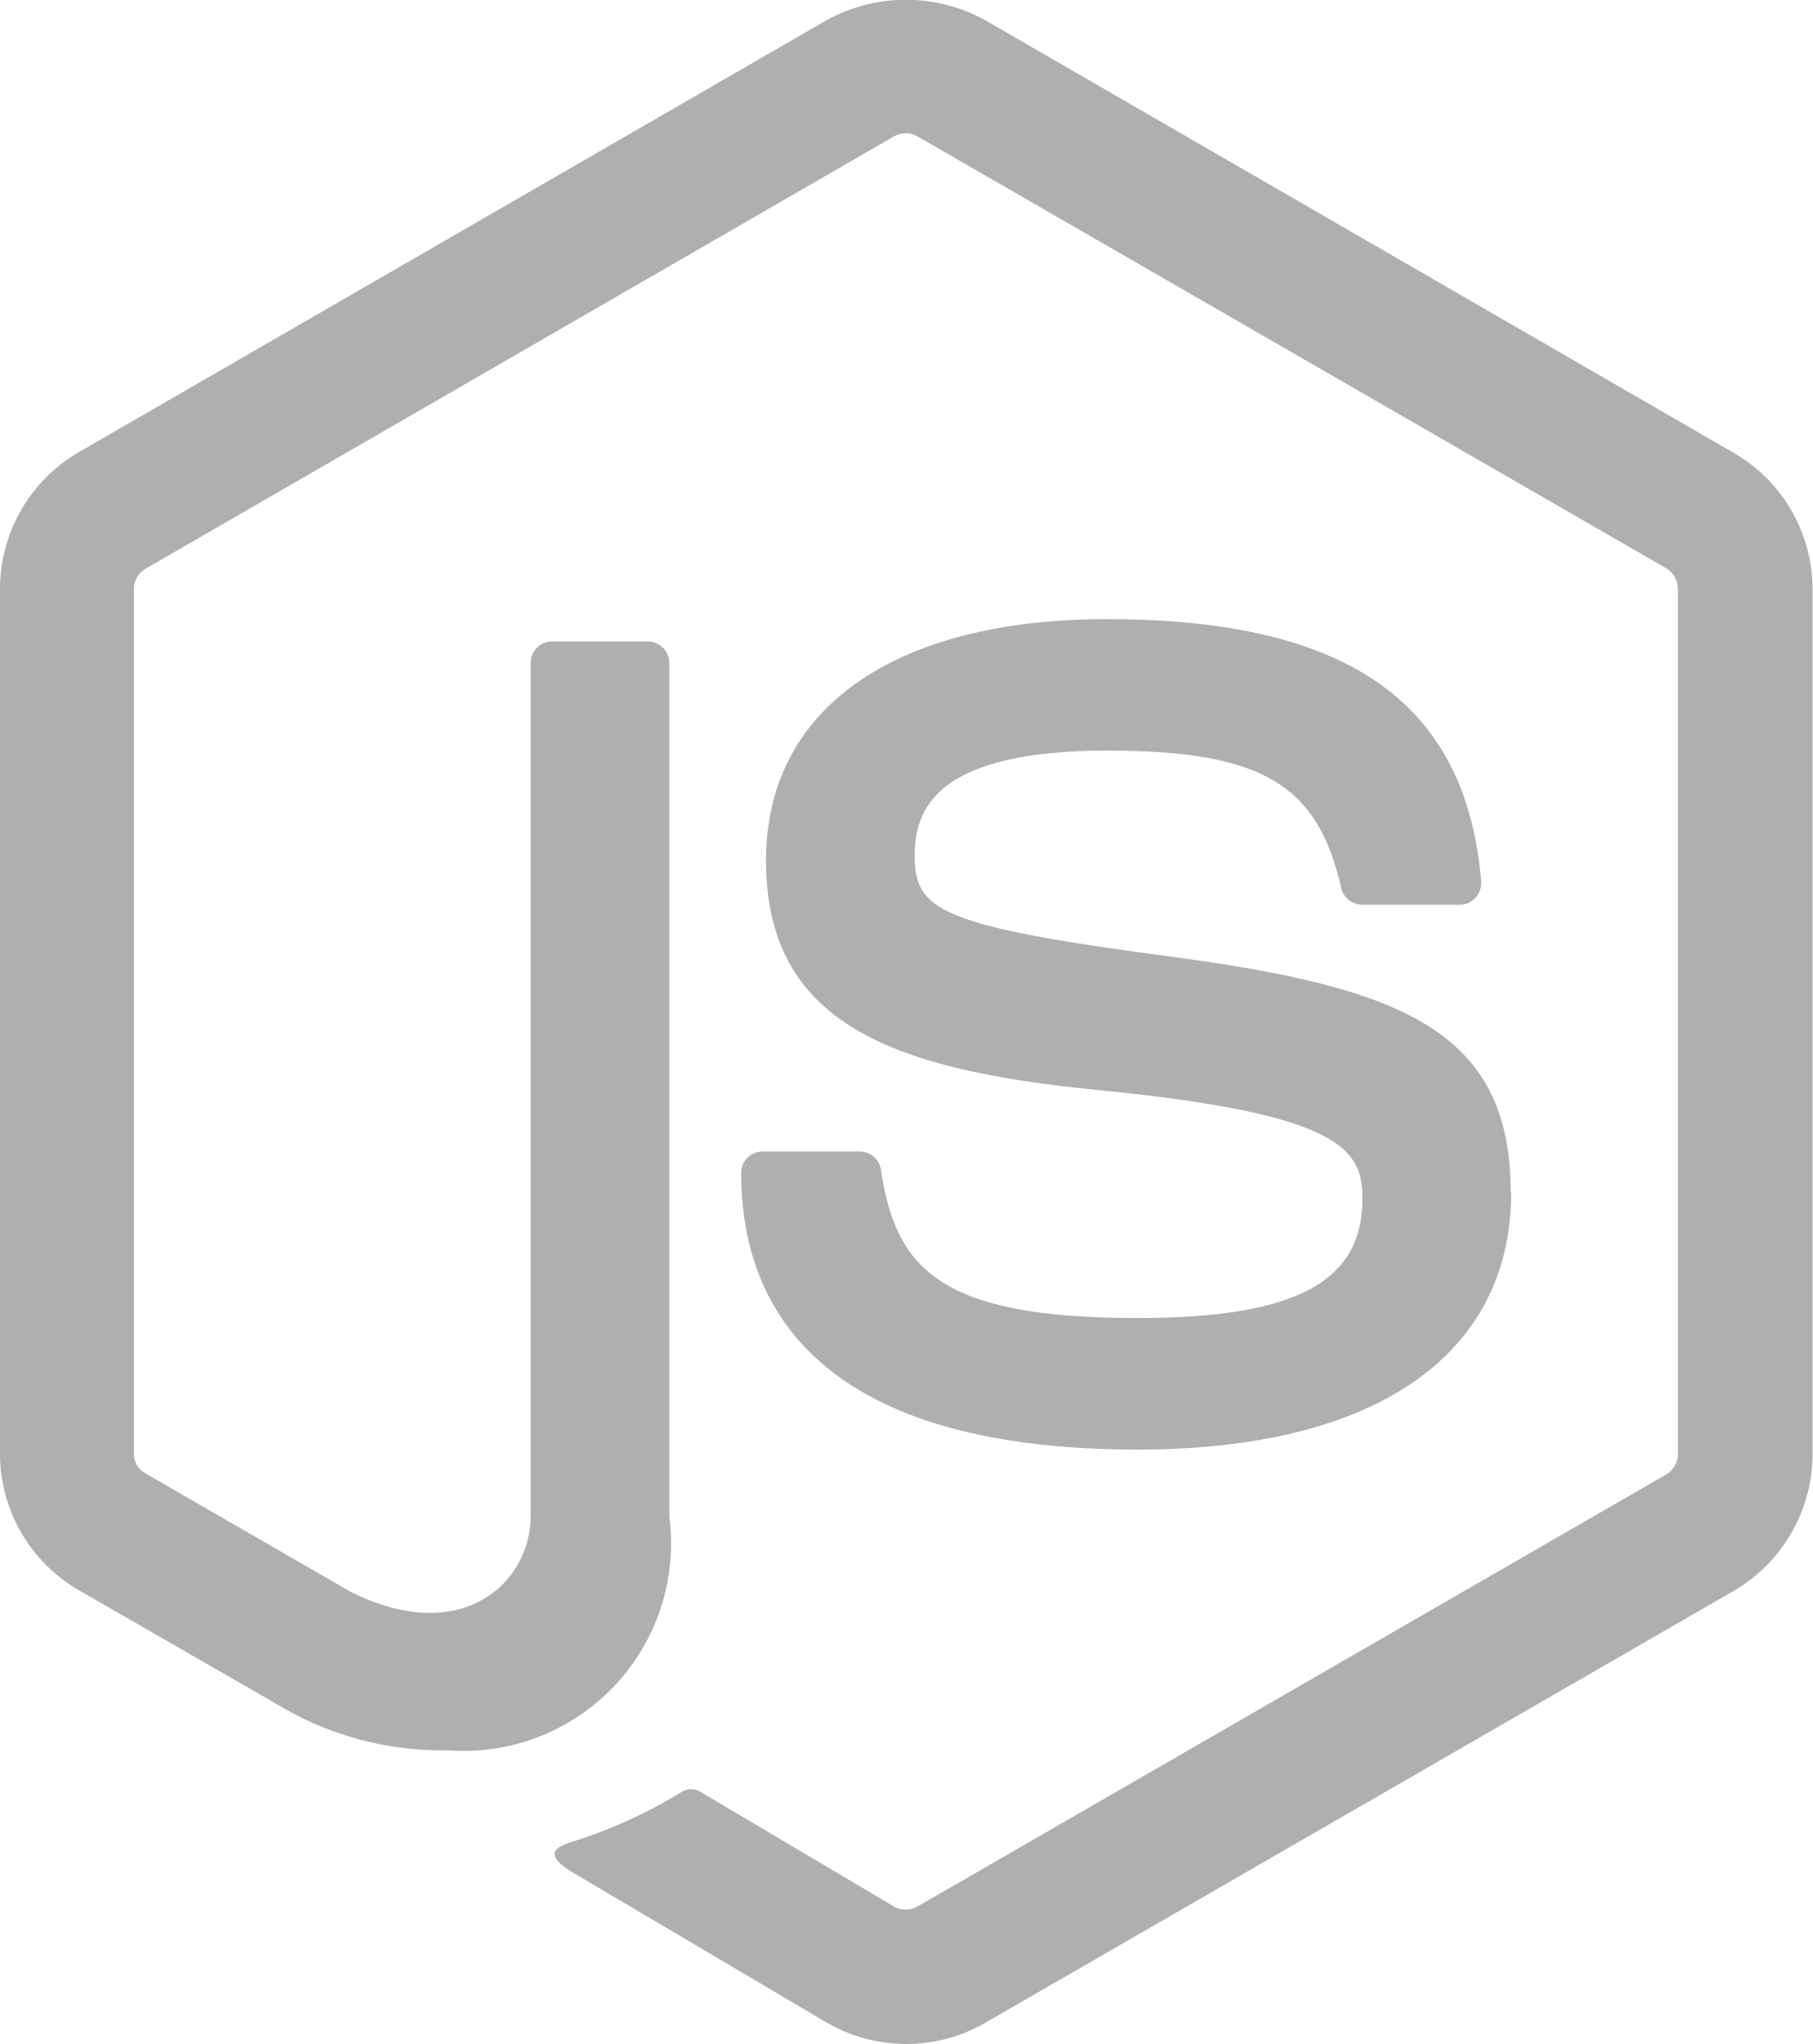
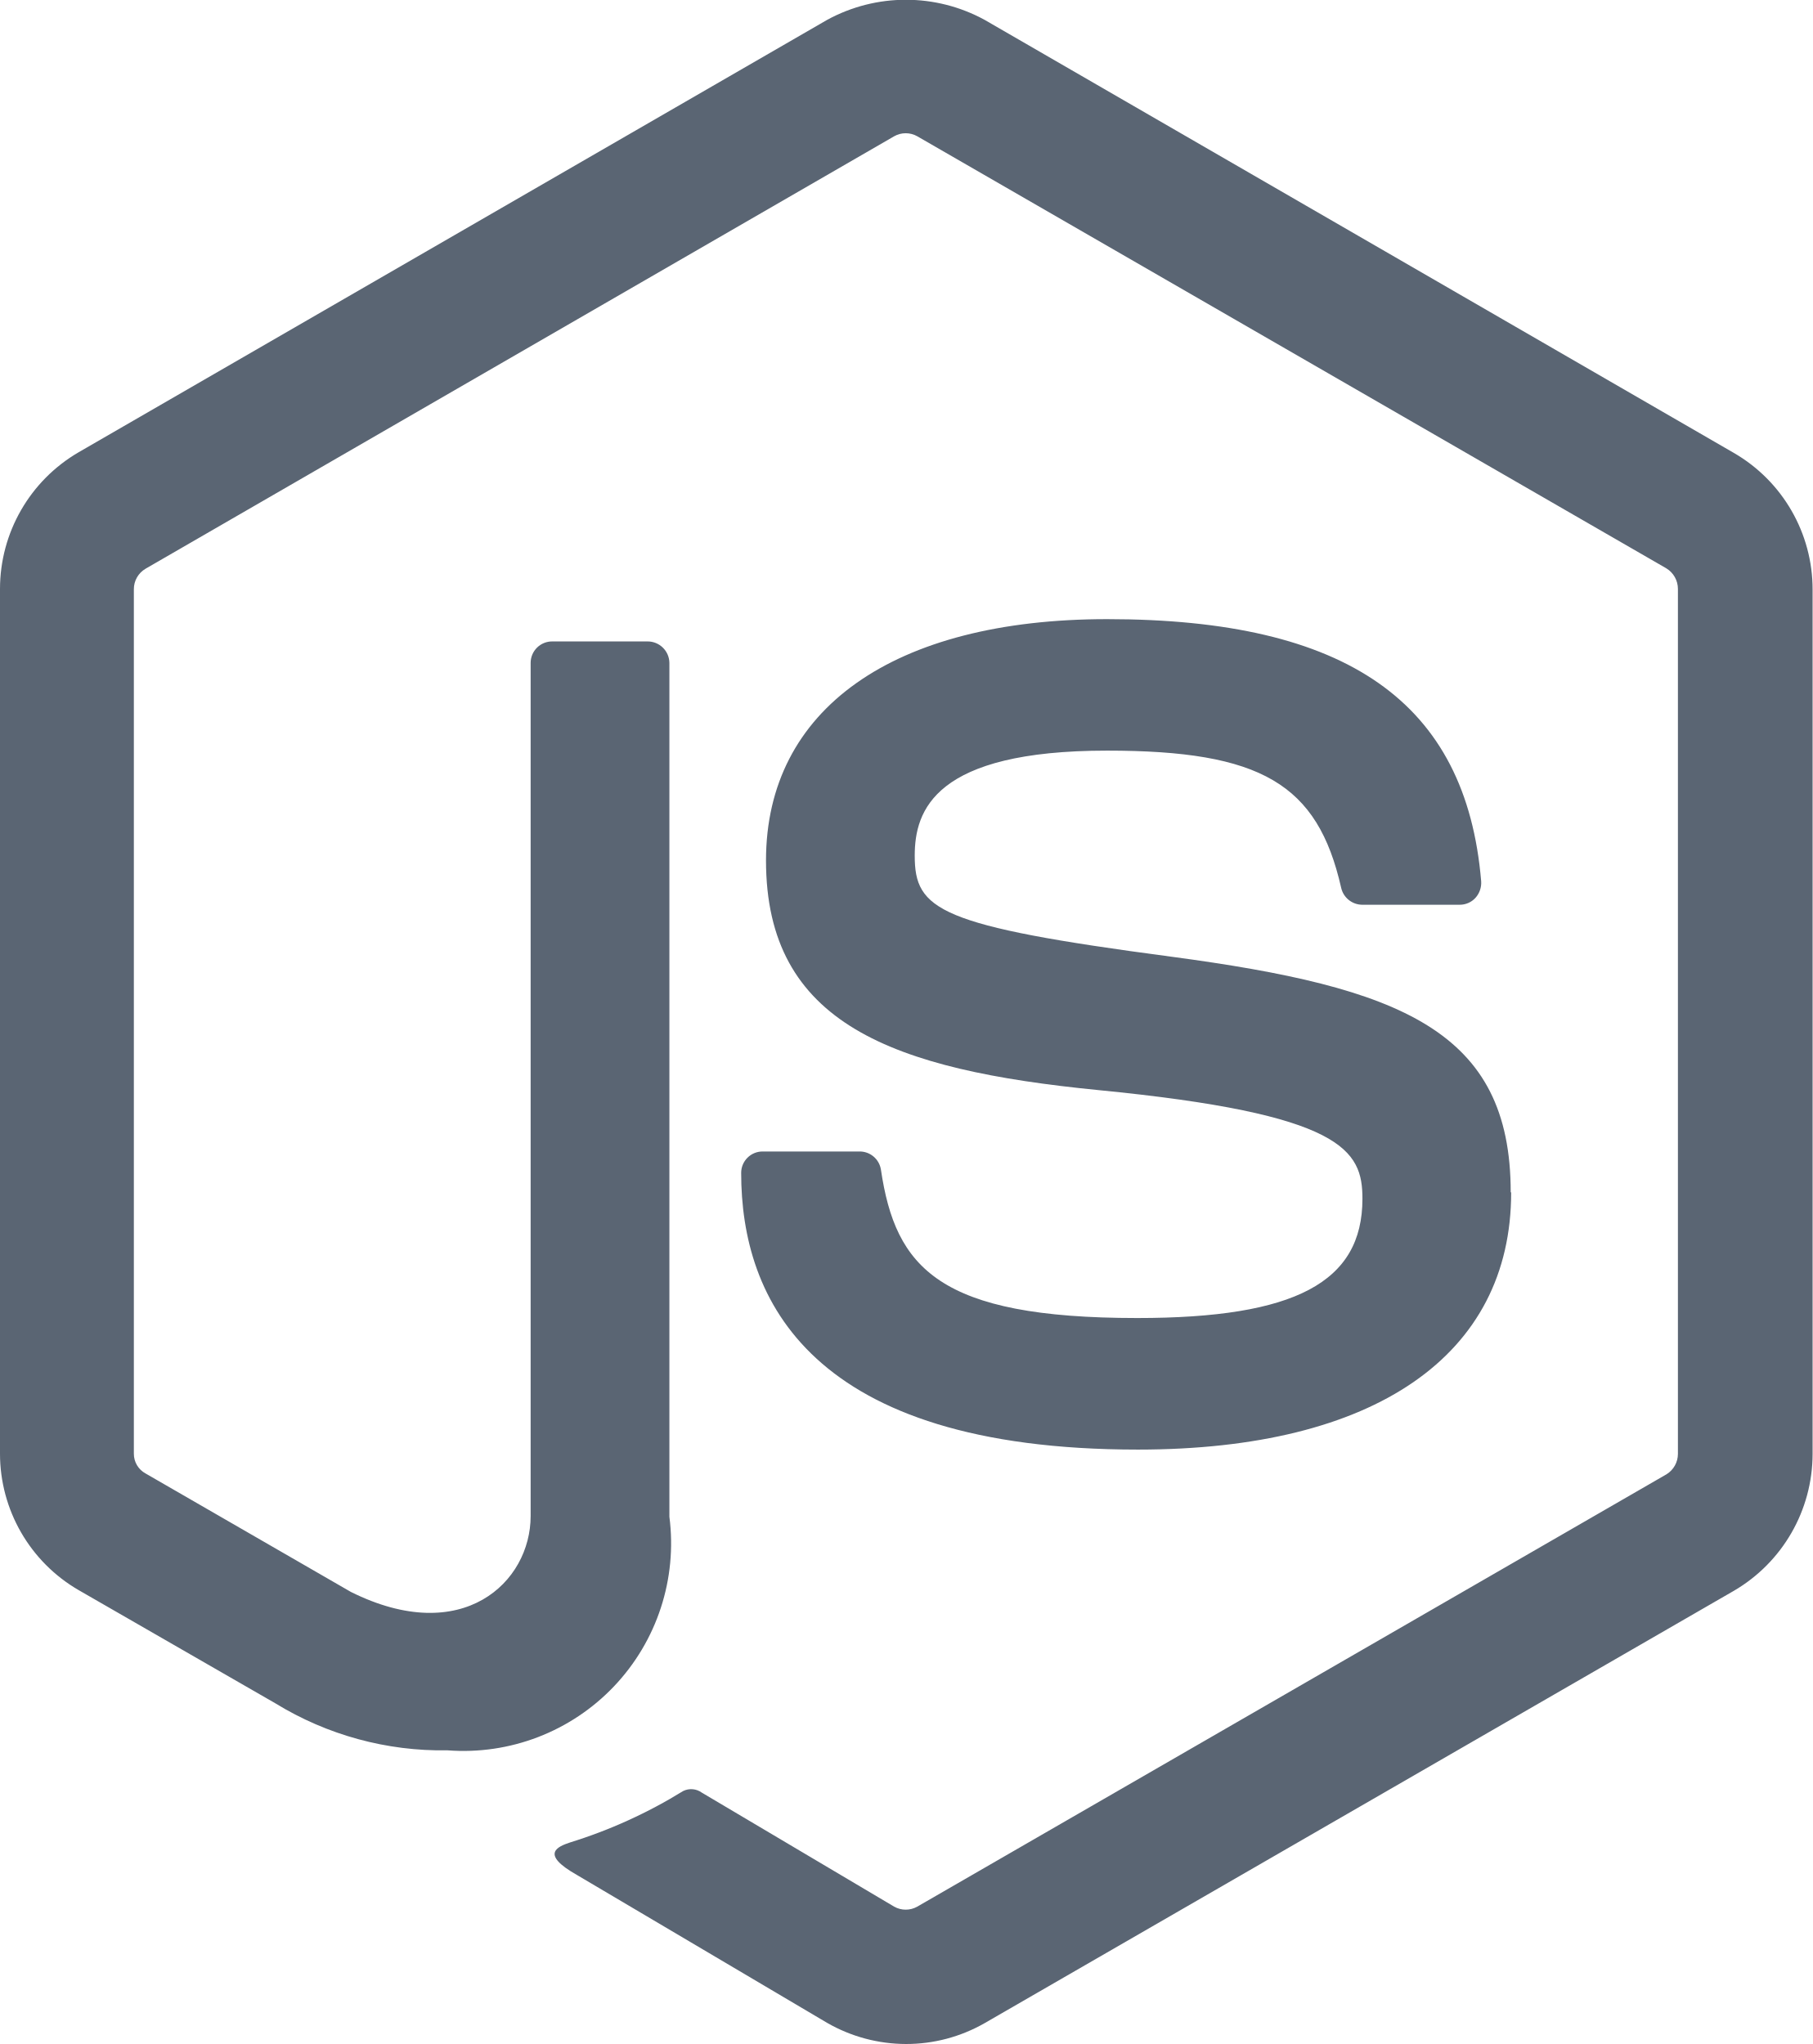
<svg xmlns="http://www.w3.org/2000/svg" width="20" height="22.558" viewBox="0 0 20 22.558">
  <g id="comp_x5F_233-node-js" transform="translate(-52.085 -26.001)">
    <g id="Group_15" data-name="Group 15" transform="translate(52.085 26.001)">
-       <path id="Path_39" data-name="Path 39" d="M62.08,48.559a1.753,1.753,0,0,1-.868-.233L58.45,46.693c-.412-.233-.21-.313-.076-.358a5.438,5.438,0,0,0,1.249-.568.2.2,0,0,1,.206.018l2.122,1.258a.259.259,0,0,0,.255,0l8.268-4.772a.265.265,0,0,0,.125-.224V32.5a.266.266,0,0,0-.13-.228l-8.263-4.767a.259.259,0,0,0-.255,0l-8.259,4.772a.261.261,0,0,0-.13.228v9.539a.247.247,0,0,0,.13.219l2.265,1.307c1.231.613,1.983-.107,1.983-.837V33.317a.237.237,0,0,1,.242-.237h1.047a.24.24,0,0,1,.242.237V42.74a2.291,2.291,0,0,1-2.448,2.578,3.515,3.515,0,0,1-1.9-.519L52.953,43.55a1.741,1.741,0,0,1-.868-1.508V32.5a1.746,1.746,0,0,1,.868-1.508l8.259-4.772a1.813,1.813,0,0,1,1.737,0L71.217,31a1.741,1.741,0,0,1,.868,1.509v9.539a1.752,1.752,0,0,1-.868,1.509l-8.268,4.772A1.741,1.741,0,0,1,62.08,48.559Zm6.674-9.4c0-1.786-1.209-2.261-3.747-2.6-2.569-.34-2.829-.515-2.829-1.115,0-.5.219-1.159,2.122-1.159,1.7,0,2.323.367,2.583,1.513a.24.24,0,0,0,.233.188h1.074a.234.234,0,0,0,.175-.076.248.248,0,0,0,.063-.184c-.166-1.974-1.477-2.892-4.127-2.892-2.359,0-3.764.994-3.764,2.663,0,1.808,1.4,2.31,3.662,2.534,2.708.264,2.919.663,2.919,1.2,0,.922-.743,1.316-2.484,1.316-2.189,0-2.668-.551-2.829-1.638a.237.237,0,0,0-.237-.2H60.5a.236.236,0,0,0-.237.237c0,1.392.756,3.053,4.378,3.053,2.614,0,4.118-1.039,4.118-2.838Z" transform="translate(-52.085 -26.001)" fill="#afafaf" />
+       <path id="Path_39" data-name="Path 39" d="M62.08,48.559a1.753,1.753,0,0,1-.868-.233L58.45,46.693c-.412-.233-.21-.313-.076-.358a5.438,5.438,0,0,0,1.249-.568.2.2,0,0,1,.206.018l2.122,1.258a.259.259,0,0,0,.255,0l8.268-4.772a.265.265,0,0,0,.125-.224V32.5a.266.266,0,0,0-.13-.228l-8.263-4.767a.259.259,0,0,0-.255,0l-8.259,4.772a.261.261,0,0,0-.13.228v9.539a.247.247,0,0,0,.13.219l2.265,1.307c1.231.613,1.983-.107,1.983-.837V33.317a.237.237,0,0,1,.242-.237h1.047a.24.24,0,0,1,.242.237V42.74a2.291,2.291,0,0,1-2.448,2.578,3.515,3.515,0,0,1-1.9-.519L52.953,43.55a1.741,1.741,0,0,1-.868-1.508V32.5a1.746,1.746,0,0,1,.868-1.508l8.259-4.772a1.813,1.813,0,0,1,1.737,0L71.217,31a1.741,1.741,0,0,1,.868,1.509v9.539a1.752,1.752,0,0,1-.868,1.509l-8.268,4.772A1.741,1.741,0,0,1,62.08,48.559Zm6.674-9.4c0-1.786-1.209-2.261-3.747-2.6-2.569-.34-2.829-.515-2.829-1.115,0-.5.219-1.159,2.122-1.159,1.7,0,2.323.367,2.583,1.513a.24.24,0,0,0,.233.188h1.074a.234.234,0,0,0,.175-.076.248.248,0,0,0,.063-.184c-.166-1.974-1.477-2.892-4.127-2.892-2.359,0-3.764.994-3.764,2.663,0,1.808,1.4,2.31,3.662,2.534,2.708.264,2.919.663,2.919,1.2,0,.922-.743,1.316-2.484,1.316-2.189,0-2.668-.551-2.829-1.638a.237.237,0,0,0-.237-.2H60.5a.236.236,0,0,0-.237.237c0,1.392.756,3.053,4.378,3.053,2.614,0,4.118-1.039,4.118-2.838Z" transform="translate(-52.085 -26.001)" fill="#5a6573" />
    </g>
  </g>
</svg>
